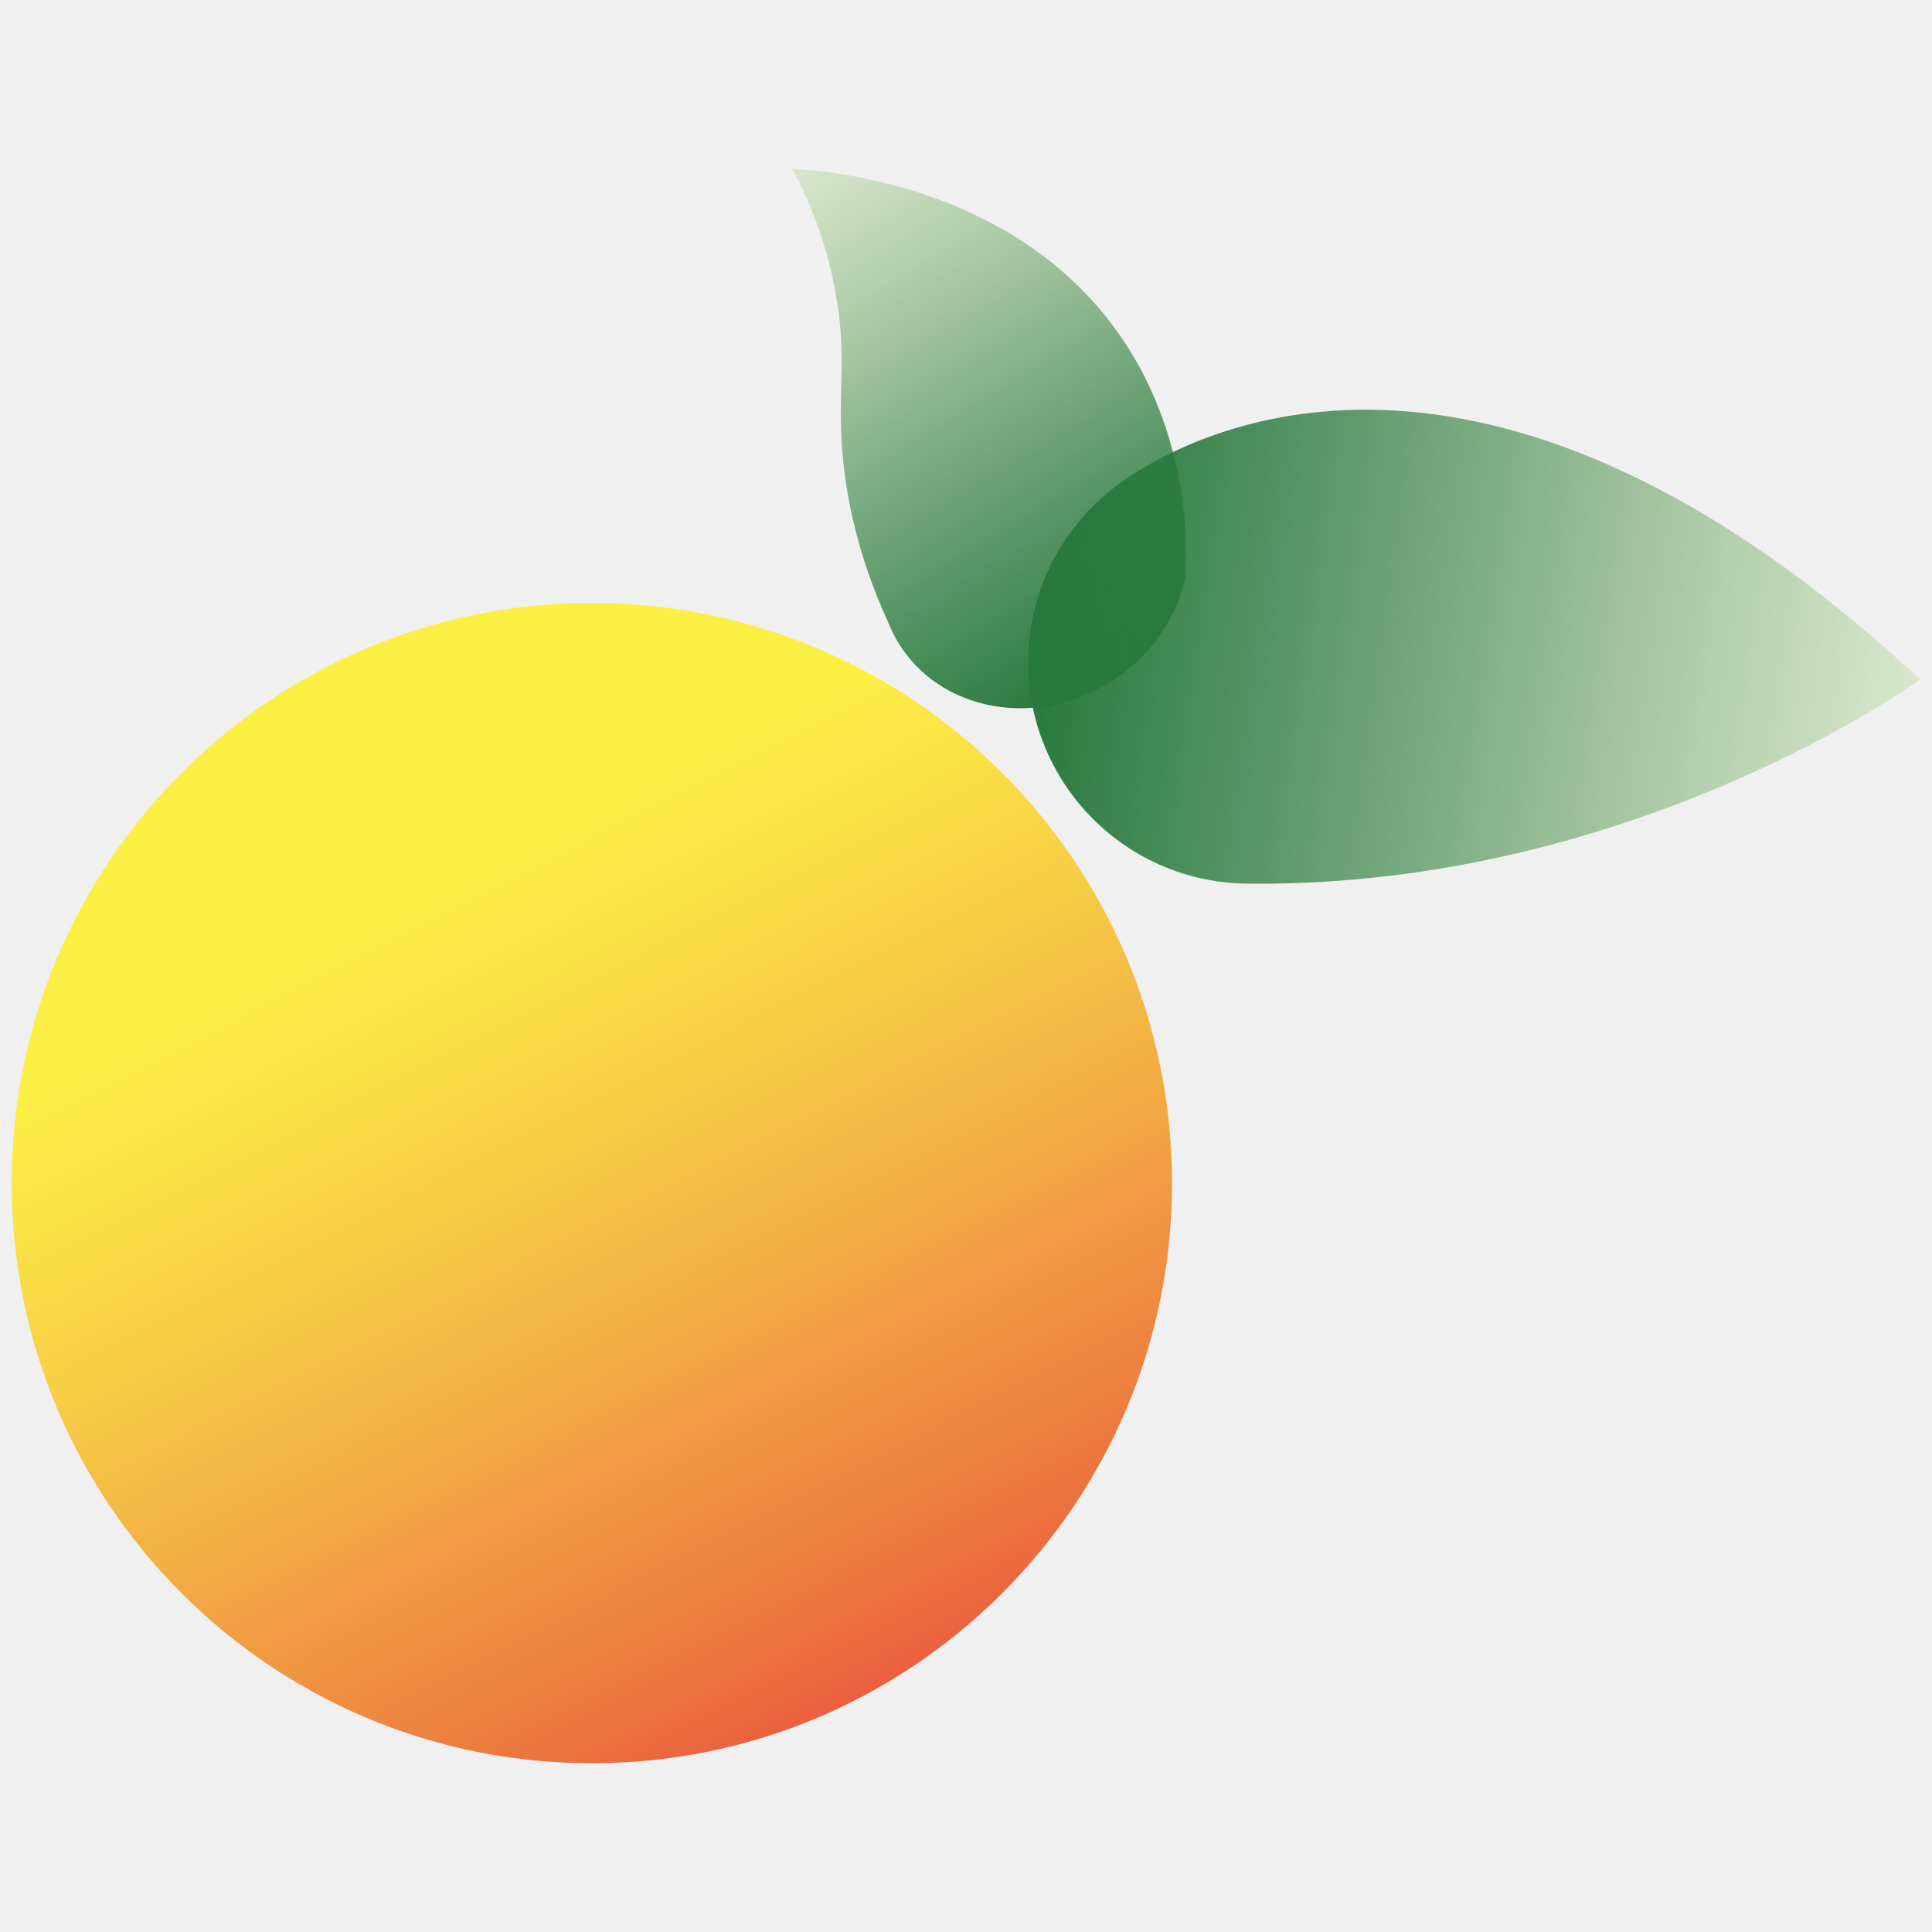
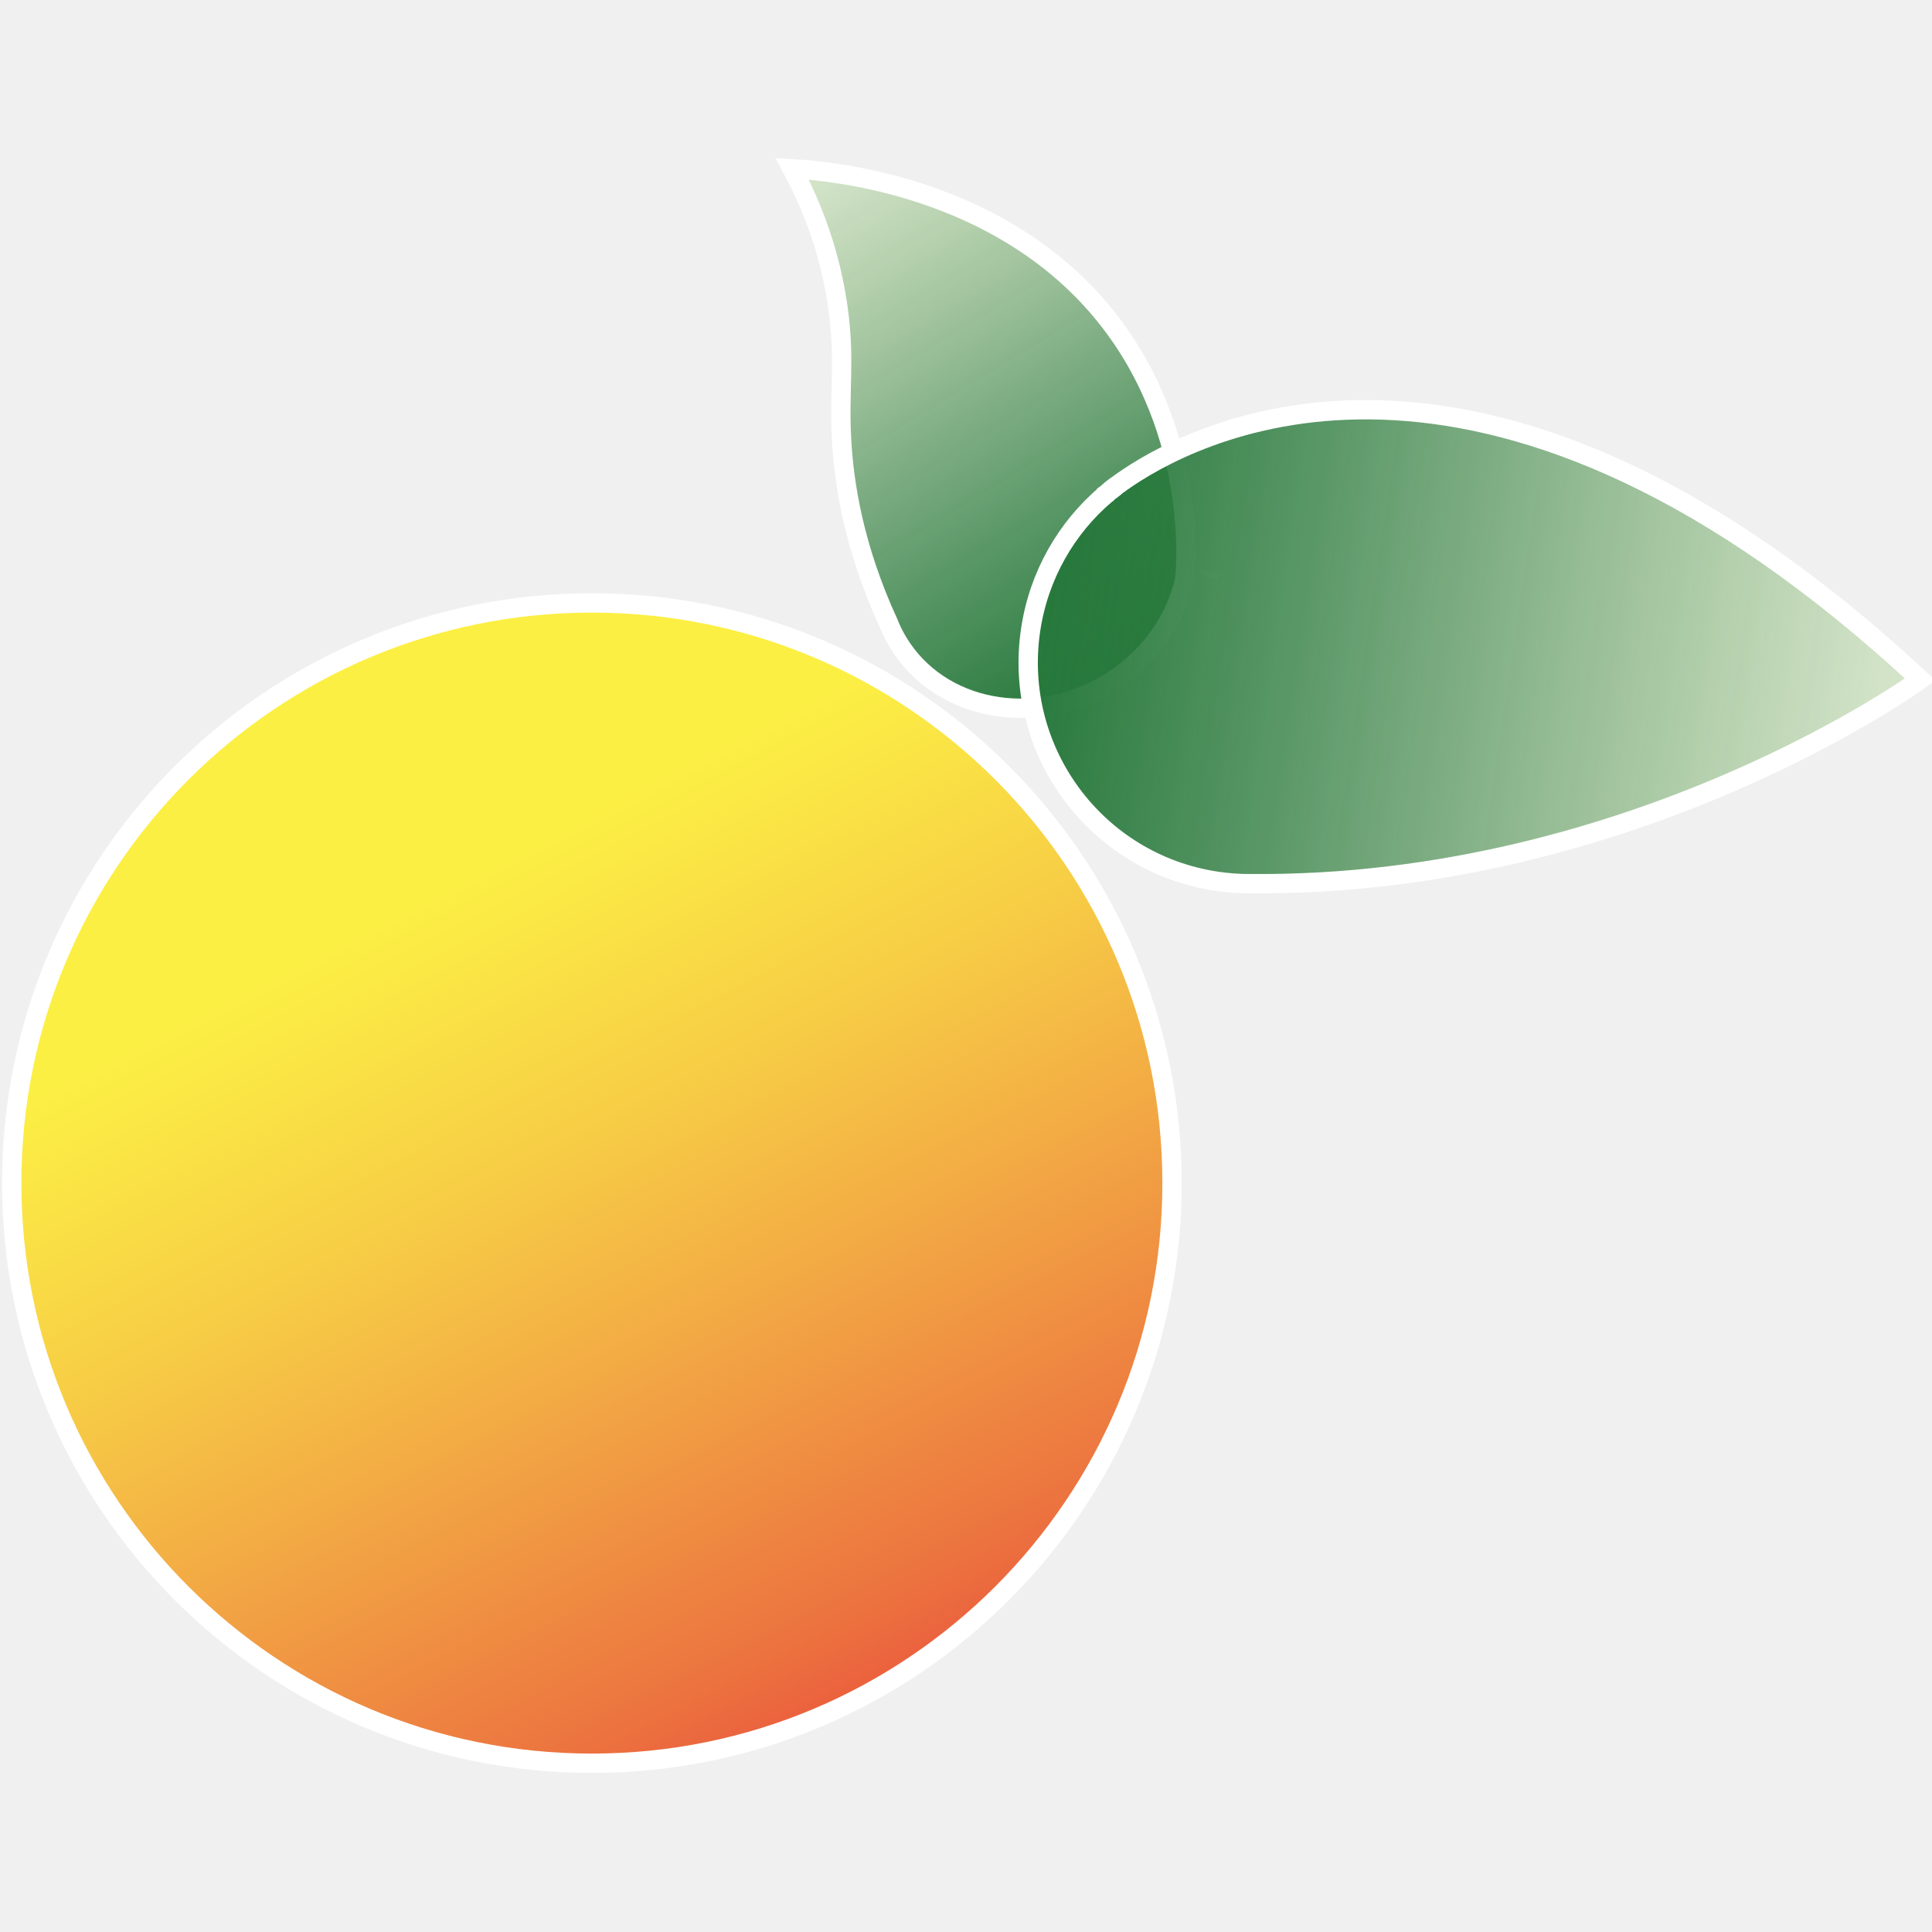
- <svg xmlns="http://www.w3.org/2000/svg" version="1.1" id="Layer_1" x="0px" y="0px" viewBox="0 0 1800 1800" style="enable-background:new 0 0 1800 1800;" xml:space="preserve">
+ <svg xmlns="http://www.w3.org/2000/svg" version="1.1" id="Layer_1" x="0px" y="0px" stroke-width="1%" stroke-linecap="round" stroke="white" viewBox="0 0 1800 1800" style="enable-background:new 0 0 1800 1800;" xml:space="preserve">
  <style type="text/css">
	.st0{fill:url(#SVGID_1_);}
	.st1{fill:url(#SVGID_2_);}
	.st2{fill:#0B9948;}
	.st3{fill:#FFFFFF;stroke:#010101;stroke-miterlimit:10;}
	.st4{fill:#FFFFFF;stroke:#231F20;stroke-miterlimit:10;}
	.st5{fill:url(#SVGID_3_);}
</style>
  <linearGradient id="SVGID_1_" gradientUnits="userSpaceOnUse" x1="410.355" y1="826.626" x2="1001.644" y2="1981.883">
    <stop offset="0" style="stop-color:#FCEF44" />
    <stop offset="0.072" style="stop-color:#FAE445" />
    <stop offset="0.204" style="stop-color:#F7CD45" />
    <stop offset="0.382" style="stop-color:#F2A644" />
    <stop offset="0.596" style="stop-color:#EC733F" />
    <stop offset="0.752" style="stop-color:#E93F3A" />
  </linearGradient>
  <circle class="st0" cx="551.43" cy="1102.25" r="540.52" />
  <g>
    <linearGradient id="SVGID_2_" gradientUnits="userSpaceOnUse" x1="768.012" y1="443.38" x2="1330.614" y2="443.38" gradientTransform="matrix(-0.5192 -0.8546 -0.9417 0.5721 1861.916 1031.374)">
      <stop offset="0" style="stop-color:#27783C" />
      <stop offset="0.275" style="stop-color:#2A7B3C;stop-opacity:0.78" />
      <stop offset="0.494" style="stop-color:#36833E;stop-opacity:0.605" />
      <stop offset="0.694" style="stop-color:#499240;stop-opacity:0.445" />
      <stop offset="0.88" style="stop-color:#61A842;stop-opacity:0.296" />
      <stop offset="1" style="stop-color:#77C043;stop-opacity:0.2" />
    </linearGradient>
    <path class="st1" d="M738.04,157.23c14.59,27.12,33.86,70.19,42.26,126.47c7.58,50.75,1.2,77.9,3.76,125.6   c2.2,40.87,11.13,100.1,43.6,170.87c0,0.01,0.05,0.12,0.05,0.13c0.01,0.04,0.02,0.09,0.05,0.13c2.48,6.24,5.51,12.35,9.11,18.28   c38.42,63.24,126.07,80.19,195.78,37.83c31.68-19.25,54.21-47.45,65.71-78.46l0.04-0.03c0.07-0.25,0.13-0.44,0.23-0.66   c0.04-0.13,0.1-0.21,0.11-0.38c0.06-0.09,0.14-0.24,0.15-0.4c0.16-0.3,0.27-0.68,0.42-1.08c0.12-0.28,0.21-0.59,0.3-0.91   c0.55-1.62,1.06-3.23,1.57-4.83c0.73-2.46,1.54-5.43,2.38-8.83c0.87-3.53,15.16-135.33-72.9-245.57   C932.44,172.43,773.16,159.33,738.04,157.23z" />
    <path class="st2" d="M1126.87,532.46c-0.51,1.6-1.02,3.2-1.57,4.83C1125.74,536.04,1126.29,534.41,1126.87,532.46z" />
  </g>
  <path class="st3" d="M1248.45,720.6" />
  <path class="st4" d="M1025.05,408.54" />
  <g>
    <linearGradient id="SVGID_3_" gradientUnits="userSpaceOnUse" x1="926.052" y1="541.694" x2="1752.759" y2="541.694" gradientTransform="matrix(0.9892 0.1465 -0.1465 0.9892 127.0108 -108.1969)">
      <stop offset="0" style="stop-color:#27783C" />
      <stop offset="0.275" style="stop-color:#2A7B3C;stop-opacity:0.78" />
      <stop offset="0.494" style="stop-color:#36833E;stop-opacity:0.605" />
      <stop offset="0.694" style="stop-color:#499240;stop-opacity:0.445" />
      <stop offset="0.88" style="stop-color:#61A842;stop-opacity:0.296" />
      <stop offset="1" style="stop-color:#77C043;stop-opacity:0.2" />
    </linearGradient>
    <path class="st5" d="M1789.09,633.08c0,0-265.77,193.19-623.59,190.21c-0.13-0.02-0.28,0.03-0.41,0.01   c-10.3,0.05-20.76-0.67-31.3-2.23c-112.54-16.67-190.27-121.44-173.6-234.05c7.58-51.17,33.38-95.17,69.9-126.34l0.01-0.07   c0.31-0.23,0.54-0.4,0.78-0.64c0.15-0.11,0.24-0.24,0.46-0.34c0.09-0.12,0.25-0.31,0.47-0.41c0.33-0.36,0.79-0.71,1.26-1.12   c0.32-0.3,0.7-0.58,1.09-0.87c1.95-1.56,3.88-3.06,5.82-4.56c3.01-2.23,6.69-4.84,10.95-7.71   C1125.14,395.3,1393.27,265.38,1789.09,633.08z" />
    <path class="st2" d="M1039.99,452.68c-1.94,1.5-3.87,2.99-5.82,4.56C1035.66,456.02,1037.6,454.45,1039.99,452.68z" />
  </g>
</svg>
